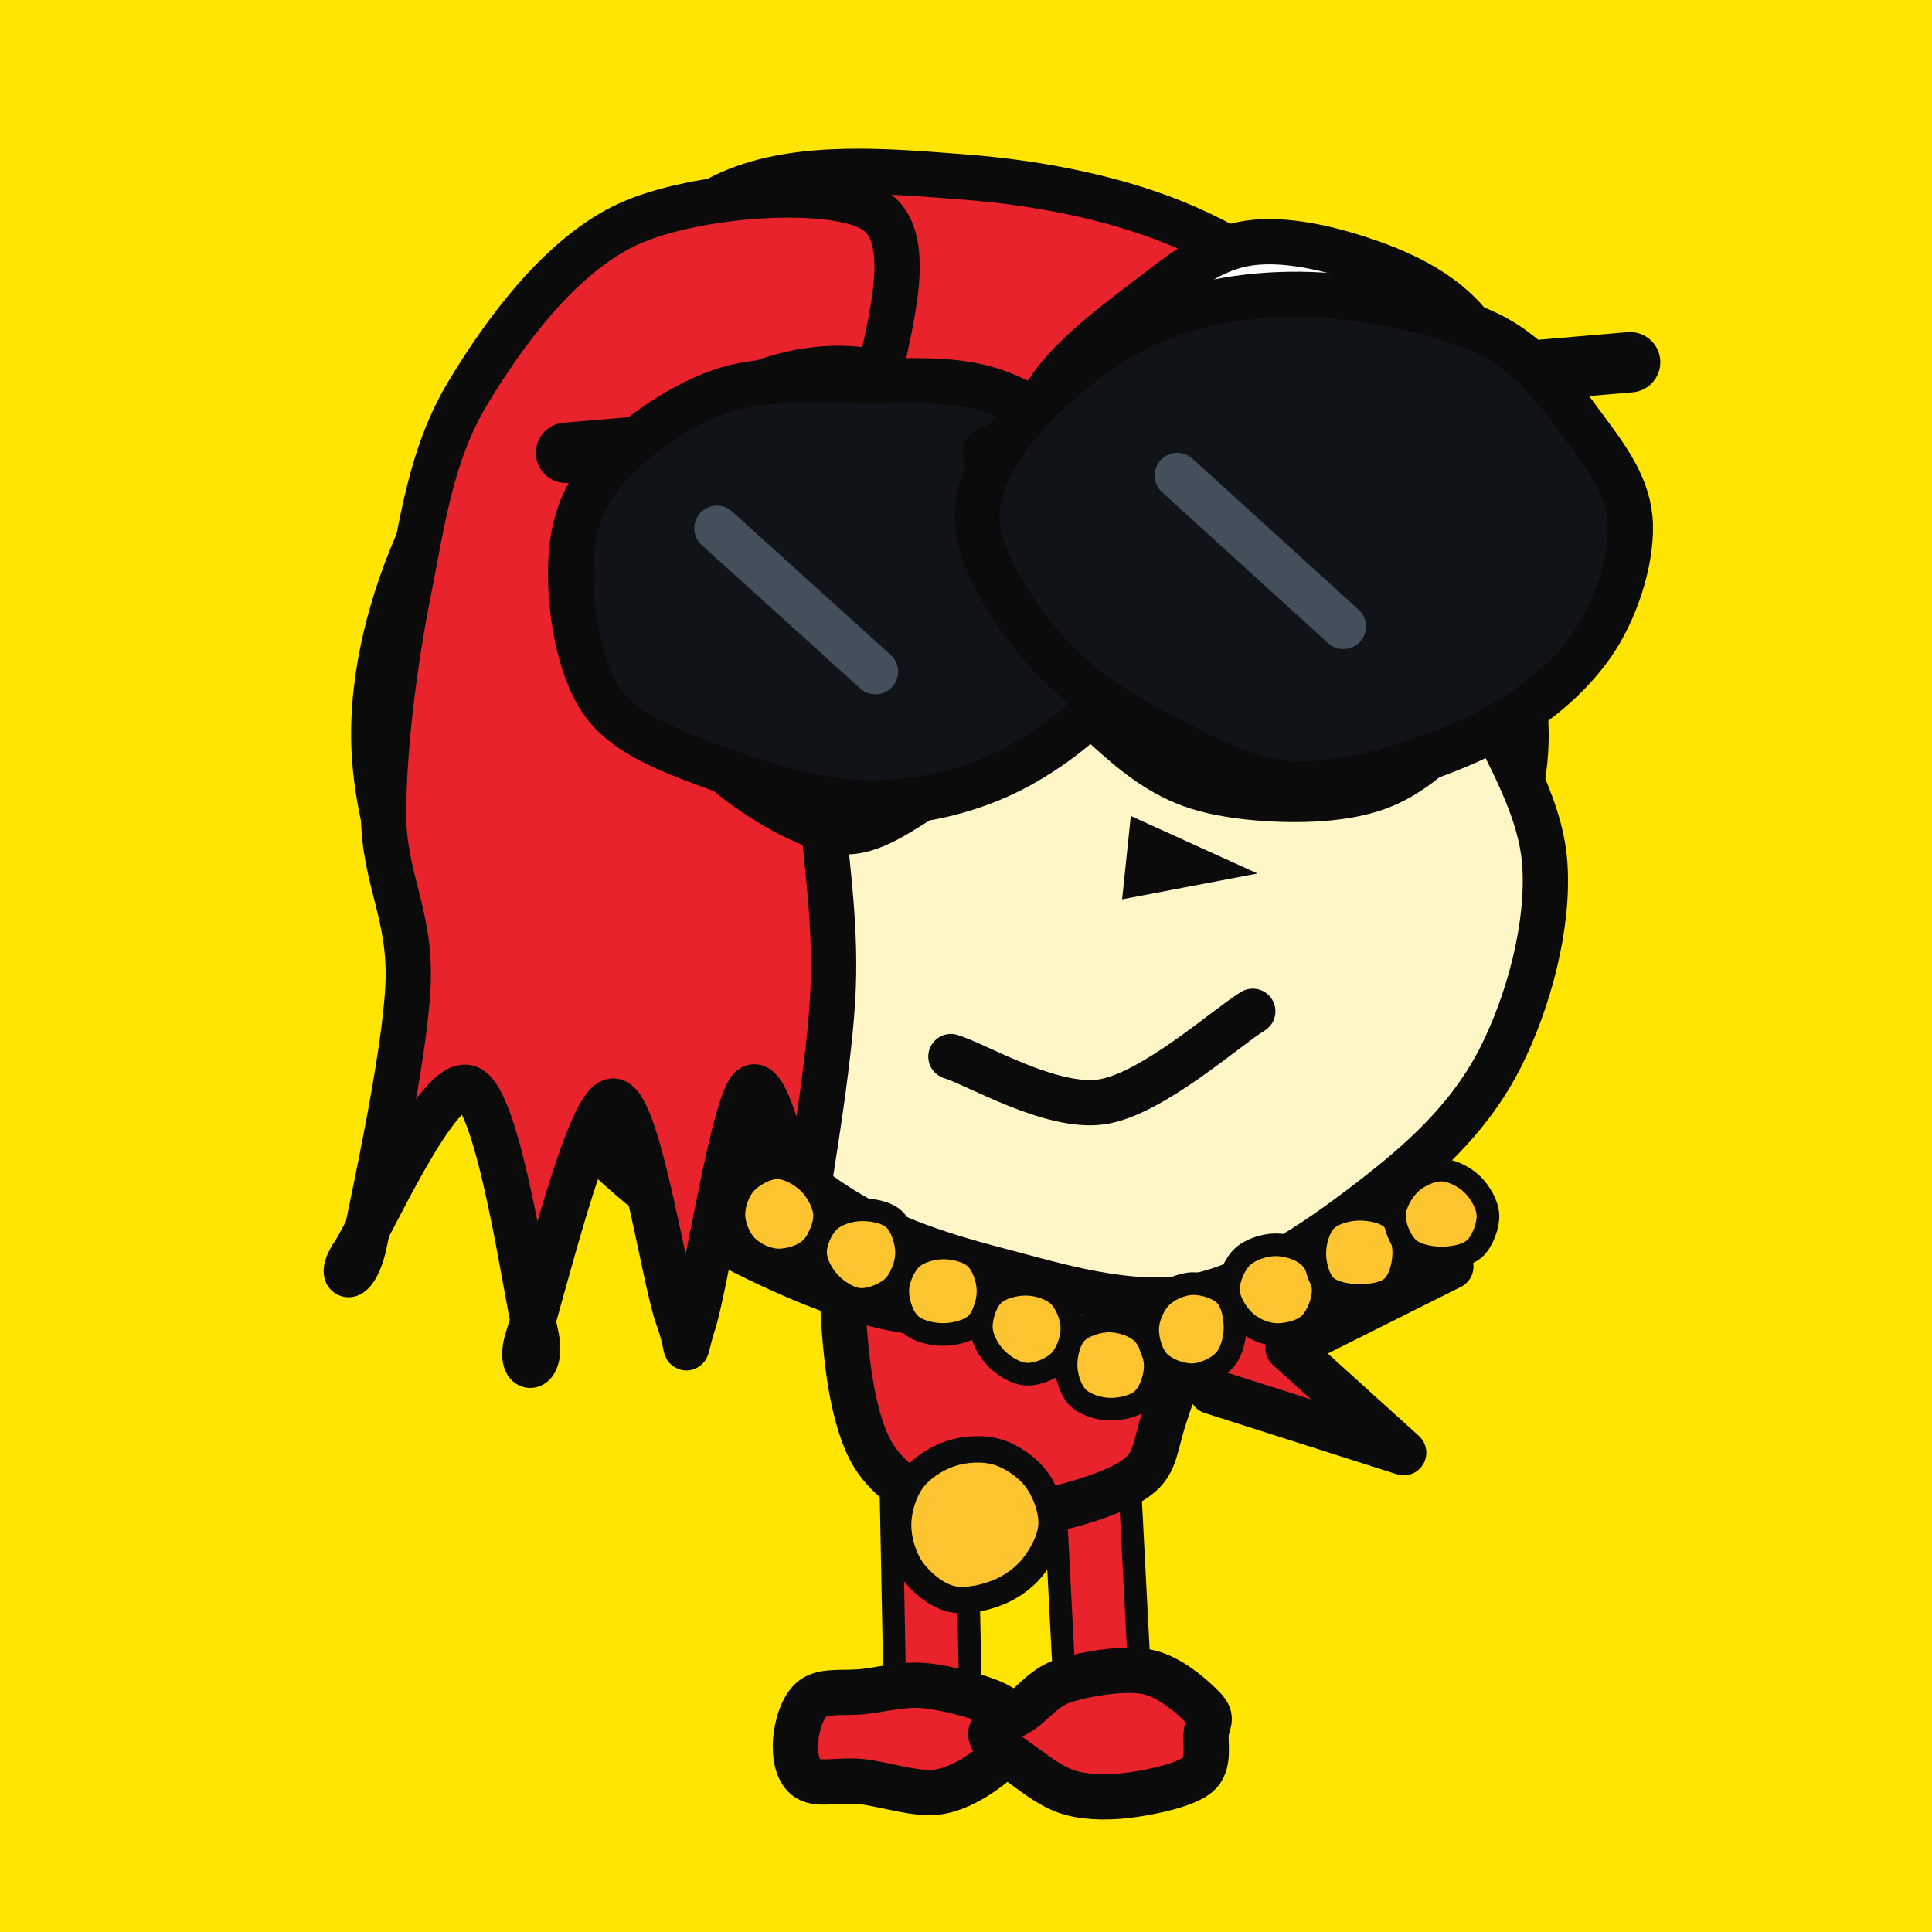
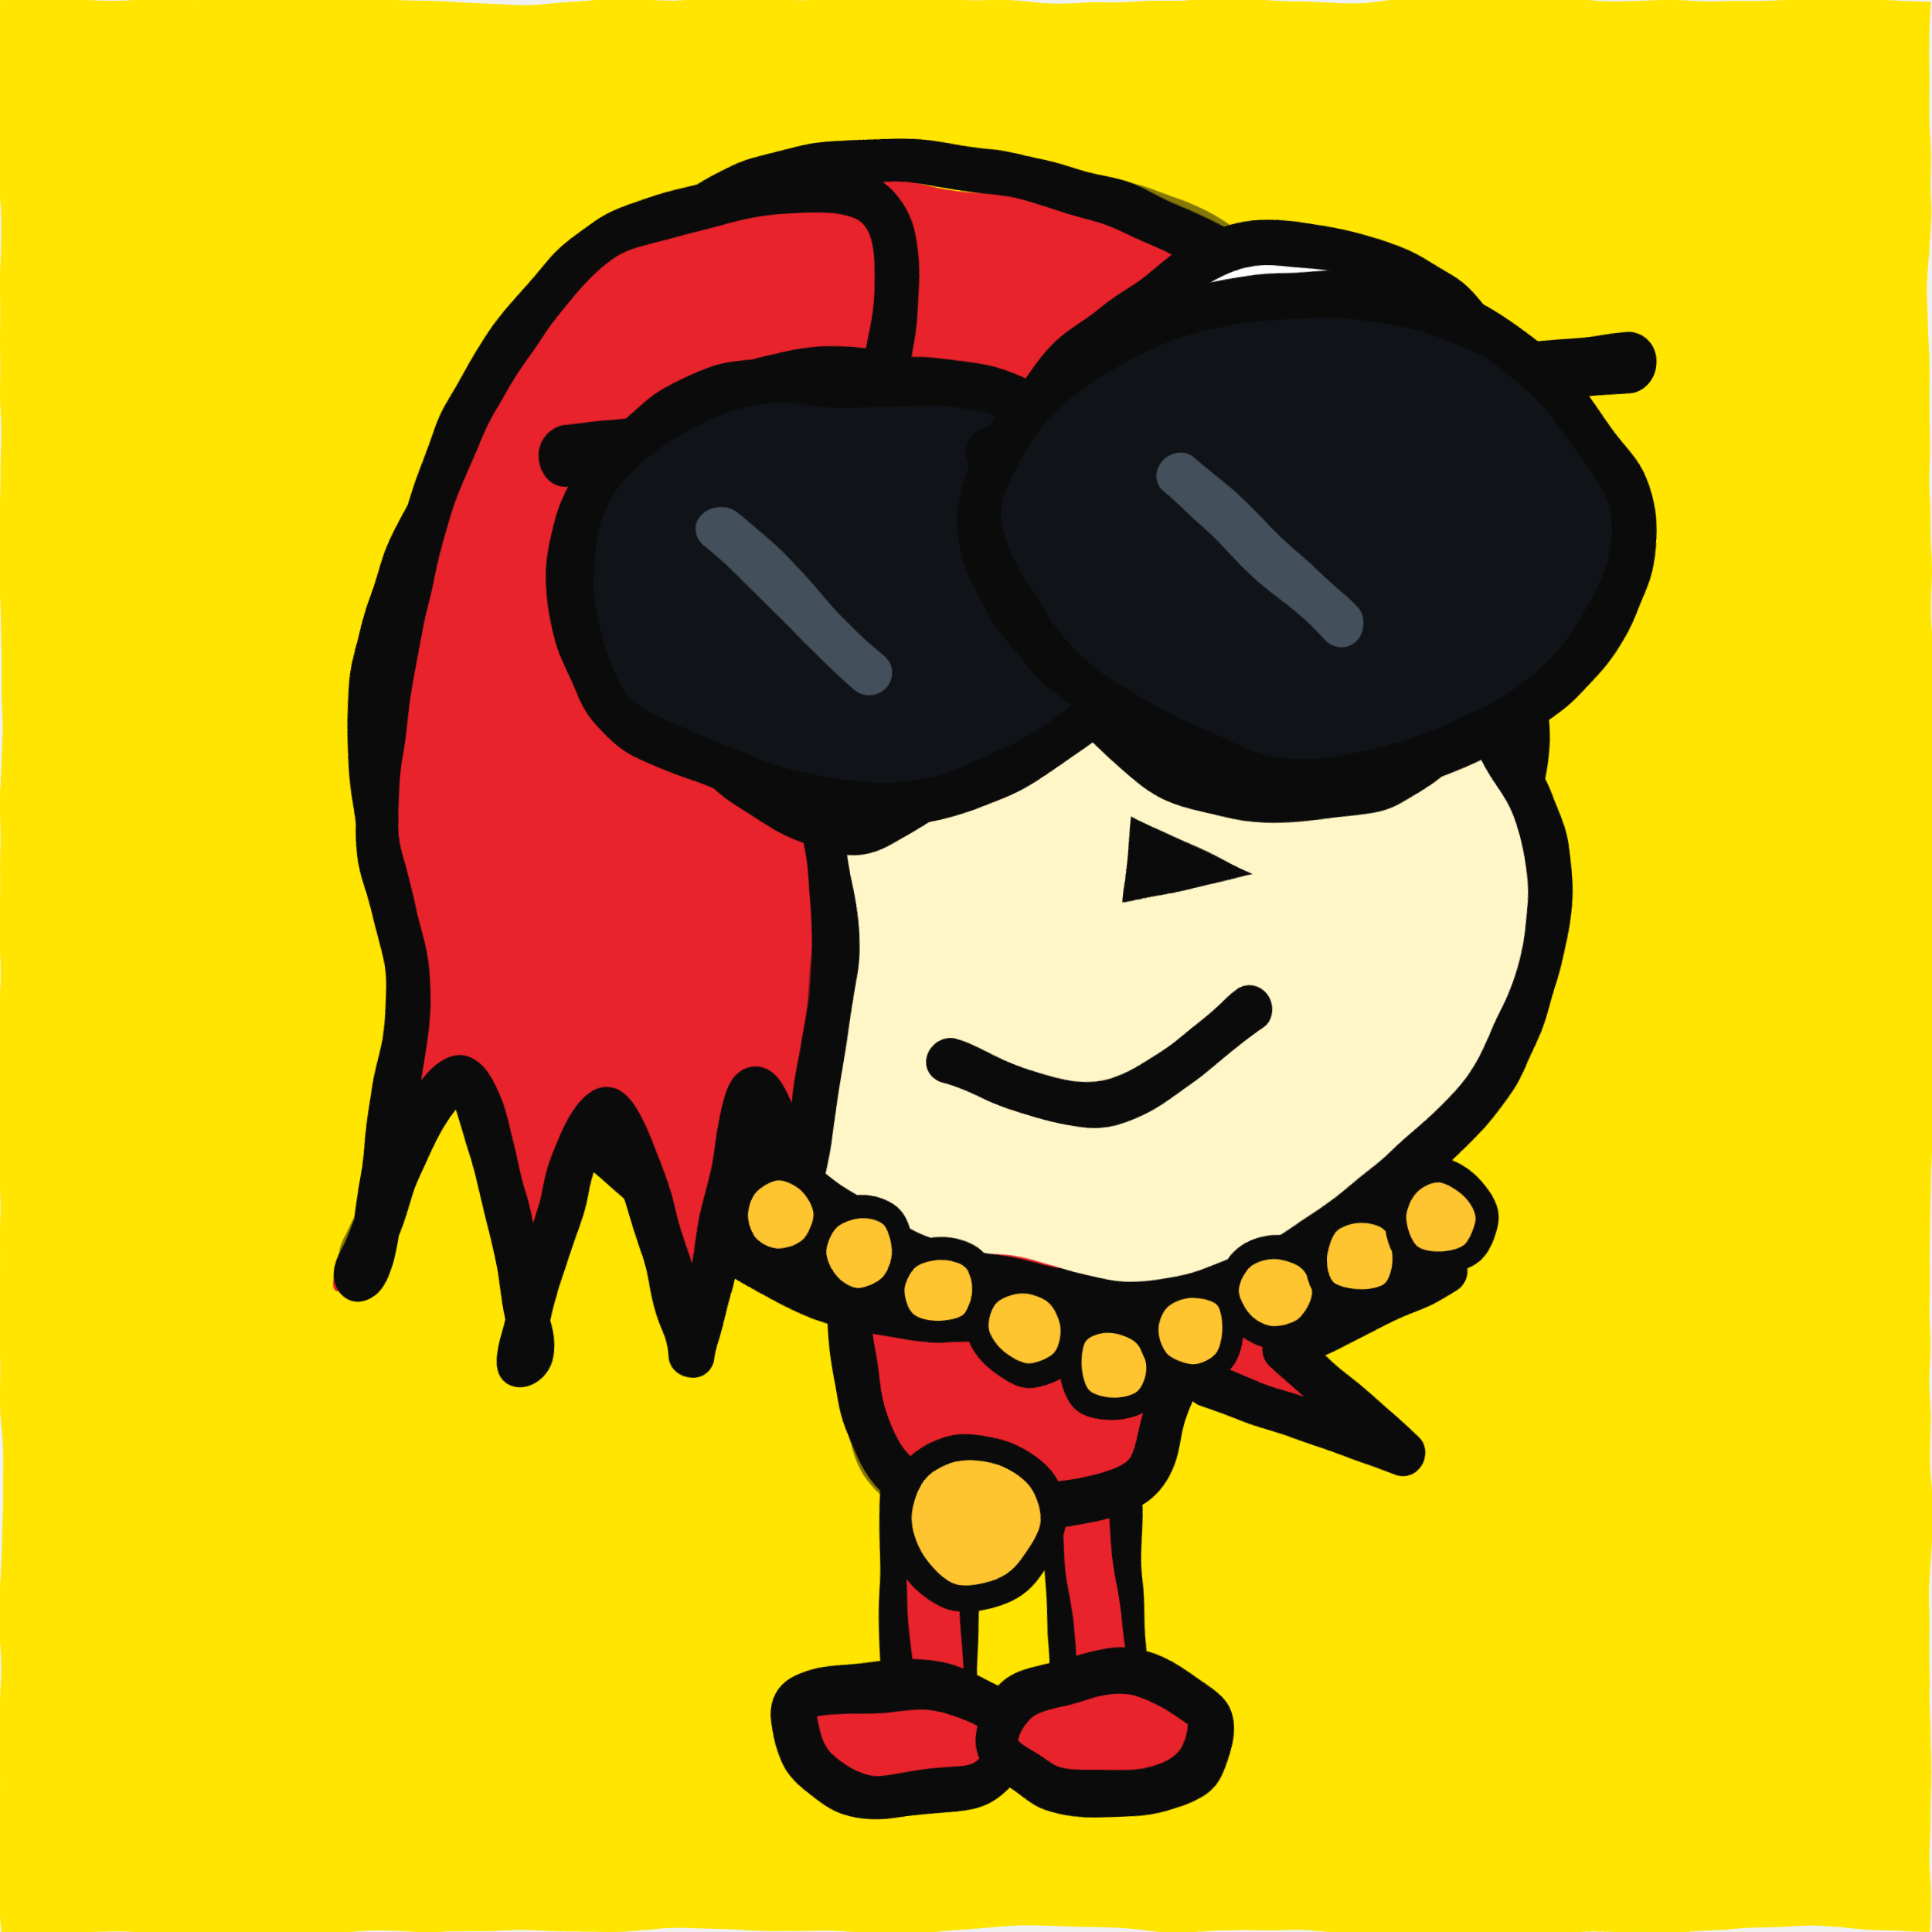
<svg xmlns="http://www.w3.org/2000/svg" width="512" height="512" viewBox="0 0 512 512">
-   <rect x="-8" y="-8" width="528" height="528" fill="#FFE500" />
-   <path d="M246.03,390.88L247.23,452.33" fill="none" stroke="#0B0B0B" stroke-width="26" stroke-linejoin="round" stroke-linecap="round" />
-   <path d="M246.03,390.88L247.23,452.33" fill="none" stroke="#E8232B" stroke-width="14" stroke-linejoin="round" stroke-linecap="round" />
-   <path d="M289.24,390.55L292.44,452.52" fill="none" stroke="#0B0B0B" stroke-width="26" stroke-linejoin="round" stroke-linecap="round" />
-   <path d="M289.24,390.55L292.44,452.52" fill="none" stroke="#E8232B" stroke-width="14" stroke-linejoin="round" stroke-linecap="round" />
-   <path d="M267.5,459.34C267.25,461.92 266.44,464.93 263.25,467.53C260.07,470.12 254.21,474.15 248.38,474.92C242.55,475.69 234,472.73 228.28,472.14C222.57,471.54 217,473.17 214.09,471.38C211.18,469.59 210.59,464.96 210.83,461.41C211.06,457.85 212.49,452.23 215.5,450.05C218.5,447.86 223.86,448.83 228.85,448.28C233.84,447.73 239.47,446.12 245.45,446.75C251.42,447.38 261.04,449.95 264.72,452.05C268.39,454.15 267.74,456.76 267.5,459.34Z" fill="#E8232B" stroke="#0B0B0B" stroke-width="12" stroke-linejoin="round" stroke-linecap="round" />
-   <path d="M319.64,459.4C319.38,462.32 320.65,467.59 317.45,470.29C314.24,472.98 305.98,474.76 300.41,475.58C294.84,476.4 288.88,476.48 284.03,475.21C279.17,473.93 274.87,470.54 271.29,467.93C267.71,465.32 262.59,462.01 262.55,459.55C262.52,457.08 267.75,455.52 271.06,453.14C274.38,450.75 276.93,446.92 282.44,445.25C287.94,443.57 298.01,441.83 304.11,443.09C310.22,444.35 316.46,450.06 319.05,452.78C321.64,455.5 319.91,456.49 319.64,459.4Z" fill="#E8232B" stroke="#0B0B0B" stroke-width="12" stroke-linejoin="round" stroke-linecap="round" />
-   <path d="M251.38,302.69C263.09,299.07 287,297.05 298,302.39C308.99,307.74 315.57,322.59 317.33,334.77C319.1,346.94 311.74,365.7 308.6,375.45C305.46,385.21 306.51,388.91 298.5,393.31C290.49,397.71 271.55,402.83 260.56,401.84C249.58,400.85 238.72,395.62 232.58,387.37C226.45,379.13 224.57,362.93 223.75,352.38C222.94,341.83 223.11,332.36 227.71,324.08C232.32,315.8 239.66,306.3 251.38,302.69Z" fill="#E8232B" stroke="#0B0B0B" stroke-width="12" stroke-linejoin="round" stroke-linecap="round" />
-   <path d="M308.11,316.05L364.81,300.25L342.11,331.95L384.49,335.66L341.35,357.26L371.99,384.98L321.05,368.74L303.44,346.28Z" fill="#E8232B" stroke="#0B0B0B" stroke-width="12" stroke-linejoin="round" stroke-linecap="round" />
-   <path d="M404.32,191.39C405.42,209.57 397.57,230.19 390.43,248.51C383.3,266.82 374.97,287.64 361.5,301.26C348.03,314.87 328.28,322.4 309.63,330.22C290.99,338.03 269.34,348.37 249.63,348.16C229.93,347.95 207.8,337.4 191.39,328.93C174.99,320.46 163.75,309.41 151.19,297.34C138.63,285.28 124.74,273.13 116.06,256.56C107.38,239.98 99.82,217.12 99.11,197.91C98.39,178.69 103.89,158.46 111.77,141.28C119.64,124.1 132.7,109.84 146.35,94.81C159.99,79.78 175.38,59.07 193.62,51.09C211.85,43.11 235.63,45.39 255.77,46.93C275.91,48.47 297.31,52.79 314.45,60.33C331.6,67.87 347.06,78.99 358.62,92.17C370.18,105.34 376.22,122.85 383.83,139.39C391.45,155.92 403.22,173.2 404.32,191.39Z" fill="#E8232B" stroke="#0B0B0B" stroke-width="12" stroke-linejoin="round" stroke-linecap="round" />
-   <path d="M409.38,228.81C410.58,245.37 405.05,265.44 397.77,280C390.49,294.56 379.24,305.58 365.71,316.17C352.19,326.76 333.63,340.19 316.62,343.56C299.61,346.93 279.85,340.65 263.66,336.4C247.47,332.15 233.07,327.34 219.47,318.06C205.87,308.78 189.88,295.76 182.08,280.72C174.28,265.68 172.48,245.8 172.69,227.84C172.91,209.88 175.44,187.54 183.37,172.97C191.31,158.41 206.19,150.94 220.31,140.45C234.42,129.96 251.17,115.39 268.08,110.02C284.99,104.65 305.11,104.45 321.75,108.25C338.4,112.05 356.47,120.75 367.94,132.81C379.4,144.88 383.66,164.64 390.56,180.64C397.47,196.64 408.18,212.25 409.38,228.81Z" fill="#FFF6C8" stroke="#0B0B0B" stroke-width="12" stroke-linejoin="round" stroke-linecap="round" />
-   <path d="M231.59,55.68C220.56,48.87 184.66,51.18 166.7,59.29C148.74,67.41 133.61,88.06 123.86,104.35C114.11,120.65 111.92,138.52 108.22,157.07C104.52,175.63 101.67,198.33 101.66,215.66C101.64,232.99 108.96,242.14 108.13,261.04C107.3,279.94 99.1,317.13 96.68,329.04C94.25,340.95 88.99,339.28 93.58,332.5C98.17,325.71 116.18,284.86 124.24,288.33C132.3,291.79 139.32,342.3 141.94,353.31C144.56,364.32 136.54,364.64 139.93,354.39C143.33,344.13 155.69,292.69 162.3,291.79C168.91,290.9 176,339.25 179.59,349.01C183.18,358.78 180.61,360.47 183.83,350.39C187.04,340.31 194.18,293.43 198.89,288.53C203.61,283.64 209.7,315.61 212.1,321C214.5,326.38 211.84,330.78 213.29,320.87C214.74,310.96 220.14,280.27 220.81,261.55C221.49,242.83 218.72,227.24 217.33,208.56C215.94,189.89 209.9,167.58 212.49,149.52C215.08,131.46 229.7,115.83 232.89,100.19C236.07,84.55 242.62,62.5 231.59,55.68Z" fill="#E8232B" stroke="#0B0B0B" stroke-width="12" stroke-linejoin="round" stroke-linecap="round" />
-   <path d="M279.19,147.64C280.81,156.48 280.07,166.21 277.29,174.63C274.52,183.06 267.85,192.12 262.54,198.17C257.24,204.23 252.04,207.28 245.46,210.98C238.89,214.69 231.27,220.94 223.11,220.41C214.94,219.87 203.55,212.92 196.49,207.79C189.43,202.66 185.63,196.48 180.74,189.65C175.86,182.82 169.02,174.61 167.18,166.81C165.33,159.02 167.71,151.3 169.68,142.87C171.66,134.44 173.77,123.12 179.04,116.24C184.32,109.37 193.34,104.68 201.34,101.62C209.33,98.56 218.56,96.96 227.01,97.88C235.47,98.8 245.29,103.19 252.05,107.14C258.81,111.09 263.05,114.83 267.58,121.58C272.1,128.33 277.57,138.8 279.19,147.64Z" fill="#FFFFFF" stroke="#0B0B0B" stroke-width="12" stroke-linejoin="round" stroke-linecap="round" />
-   <path d="M406,145.32C405.13,156.17 402.8,167.34 397.87,176.84C392.93,186.35 383.96,196.6 376.37,202.36C368.79,208.13 362.17,210.38 352.34,211.42C342.5,212.46 327.3,211.72 317.39,208.58C307.48,205.45 300.26,199.33 292.87,192.61C285.48,185.9 276.42,178.24 273.05,168.29C269.67,158.34 271.89,143.55 272.6,132.9C273.32,122.25 272.13,113.31 277.35,104.39C282.56,95.48 295.2,86.02 303.88,79.41C312.56,72.79 320.12,66.52 329.43,64.68C338.74,62.85 350.19,65.31 359.73,68.38C369.27,71.44 379.43,75.86 386.66,83.1C393.89,90.33 399.86,101.39 403.09,111.76C406.31,122.13 406.87,134.47 406,145.32Z" fill="#FFFFFF" stroke="#0B0B0B" stroke-width="12" stroke-linejoin="round" stroke-linecap="round" />
-   <path d="M225.19,159.24C225.06,163.17 223.74,167.16 222.37,170.69C221,174.22 219.33,178.35 216.99,180.43C214.65,182.52 211.13,183.41 208.32,183.21C205.51,183.01 202.68,181.16 200.15,179.23C197.61,177.3 194.7,174.96 193.12,171.63C191.54,168.3 190.66,163.36 190.67,159.24C190.68,155.12 191.59,150.21 193.18,146.9C194.77,143.59 197.67,141.19 200.2,139.38C202.72,137.56 205.49,136.3 208.32,136.01C211.15,135.71 214.69,135.75 217.17,137.6C219.64,139.46 221.83,143.53 223.17,147.14C224.5,150.75 225.33,155.31 225.19,159.24Z" fill="#0B0B0B" />
-   <path d="M337.83,141.48C337.7,145.41 336.38,149.4 335.01,152.93C333.64,156.46 331.97,160.59 329.63,162.67C327.29,164.76 323.77,165.65 320.96,165.45C318.15,165.25 315.32,163.4 312.79,161.47C310.25,159.54 307.34,157.2 305.76,153.87C304.18,150.54 303.3,145.6 303.31,141.48C303.32,137.36 304.23,132.45 305.82,129.14C307.41,125.83 310.31,123.43 312.84,121.62C315.36,119.8 318.13,118.54 320.96,118.25C323.79,117.95 327.33,117.99 329.81,119.84C332.28,121.7 334.47,125.77 335.81,129.38C337.14,132.99 337.97,137.55 337.83,141.48Z" fill="#0B0B0B" />
-   <path d="M299.68,216.24L333.24,231.49L297.37,238.33Z" fill="#0B0B0B" />
-   <path d="M252,280C258.67,282 278.67,294 292,292C305.33,290 325.33,272 332,268" fill="none" stroke="#0B0B0B" stroke-width="12" stroke-linejoin="round" stroke-linecap="round" />
-   <path d="M150,120L432,96" fill="none" stroke="#0B0B0B" stroke-width="16" stroke-linejoin="round" stroke-linecap="round" />
-   <path d="M307.71,157.64C307.2,167.54 300.11,177.23 292.8,185.28C285.49,193.33 274.45,201.38 263.87,205.95C253.29,210.53 241.34,213.02 229.32,212.72C217.3,212.43 203.22,208.46 191.75,204.2C180.28,199.93 167.27,195.65 160.52,187.13C153.76,178.62 151.38,163.36 151.22,153.08C151.06,142.81 152.94,133.72 159.54,125.5C166.14,117.28 179.14,107.84 190.81,103.76C202.47,99.68 217.23,100.97 229.53,101.02C241.83,101.07 253.55,99.92 264.6,104.07C275.65,108.21 288.64,116.96 295.83,125.89C303.01,134.81 308.21,147.74 307.71,157.64Z" fill="#101418" stroke="#0B0B0B" stroke-width="12" stroke-linejoin="round" stroke-linecap="round" />
-   <path d="M432.05,139.01C432.34,148.71 428.27,162 421.53,171.38C414.78,180.76 404.34,189.22 391.59,195.29C378.84,201.36 358.91,207.81 345.03,207.78C331.14,207.75 319.55,200.94 308.28,195.1C297.01,189.26 285.6,182.05 277.4,172.75C269.2,163.45 260.1,149.63 259.07,139.31C258.04,128.99 263.57,119.82 271.21,110.83C278.86,101.85 292.24,90.84 304.95,85.38C317.65,79.92 332.52,77.55 347.44,78.08C362.36,78.61 382.41,82.69 394.47,88.55C406.52,94.41 413.53,104.82 419.79,113.23C426.06,121.64 431.76,129.32 432.05,139.01Z" fill="#101418" stroke="#0B0B0B" stroke-width="12" stroke-linejoin="round" stroke-linecap="round" />
-   <path d="M262,120L262,120" fill="none" stroke="#0B0B0B" stroke-width="14" stroke-linejoin="round" stroke-linecap="round" />
-   <path d="M190,140L232,178" fill="none" stroke="#43505c" stroke-width="12" stroke-linejoin="round" stroke-linecap="round" />
-   <path d="M312,126L356,166" fill="none" stroke="#43505c" stroke-width="12" stroke-linejoin="round" stroke-linecap="round" />
-   <path d="M218.52,322C218.59,324.88 216.95,328.88 214.86,330.86C212.78,332.85 208.84,334.02 206,333.9C203.16,333.78 199.76,332.14 197.84,330.16C195.92,328.18 194.53,324.76 194.49,322C194.45,319.24 195.66,315.67 197.58,313.58C199.5,311.49 203.19,309.47 206,309.47C208.81,309.47 212.34,311.48 214.43,313.57C216.51,315.66 218.45,319.12 218.52,322Z" fill="#FFC531" stroke="#0B0B0B" stroke-width="6" stroke-linejoin="round" stroke-linecap="round" />
-   <path d="M240.25,332C240.23,334.96 238.87,338.77 236.83,340.83C234.79,342.89 230.81,344.49 228,344.36C225.19,344.23 221.95,342.09 219.97,340.03C217.99,337.97 216.17,334.73 216.12,332C216.07,329.27 217.69,325.57 219.67,323.67C221.65,321.77 225.12,320.71 228,320.61C230.88,320.51 234.88,321.18 236.92,323.08C238.97,324.97 240.26,329.04 240.25,332Z" fill="#FFC531" stroke="#0B0B0B" stroke-width="6" stroke-linejoin="round" stroke-linecap="round" />
-   <path d="M261.84,342C261.88,344.89 260.76,348.84 258.78,350.78C256.81,352.73 252.94,353.64 250,353.65C247.06,353.66 243.16,352.8 241.15,350.85C239.13,348.91 237.85,344.88 237.91,342C237.98,339.12 239.54,335.44 241.55,333.55C243.57,331.67 247.17,330.72 250,330.71C252.83,330.69 256.57,331.57 258.55,333.45C260.52,335.33 261.8,339.11 261.84,342Z" fill="#FFC531" stroke="#0B0B0B" stroke-width="6" stroke-linejoin="round" stroke-linecap="round" />
-   <path d="M284.07,352C284.1,354.88 282.74,358.7 280.73,360.73C278.72,362.76 274.79,364.3 272,364.17C269.21,364.05 265.99,362.02 264.01,359.99C262.02,357.96 260.21,354.8 260.08,352C259.94,349.2 261.2,345.13 263.19,343.19C265.18,341.25 269.1,340.3 272,340.34C274.9,340.38 278.57,341.48 280.58,343.42C282.59,345.36 284.05,349.12 284.07,352Z" fill="#FFC531" stroke="#0B0B0B" stroke-width="6" stroke-linejoin="round" stroke-linecap="round" />
-   <path d="M306.15,362C306.17,364.93 304.84,368.91 302.81,370.81C300.79,372.72 296.86,373.52 294,373.45C291.14,373.37 287.56,372.26 285.64,370.36C283.73,368.45 282.59,364.85 282.52,362C282.46,359.15 283.33,355.23 285.24,353.24C287.15,351.25 291.08,350.07 294,350.07C296.92,350.08 300.72,351.27 302.74,353.26C304.77,355.24 306.14,359.07 306.15,362Z" fill="#FFC531" stroke="#0B0B0B" stroke-width="6" stroke-linejoin="round" stroke-linecap="round" />
-   <path d="M327.29,352C327.25,354.87 326.37,358.44 324.49,360.49C322.61,362.54 318.89,364.26 316,364.32C313.11,364.38 309.1,362.93 307.13,360.87C305.15,358.82 304.05,354.86 304.15,352C304.25,349.14 305.76,345.71 307.73,343.73C309.71,341.76 313.17,340.25 316,340.17C318.83,340.09 322.85,341.29 324.73,343.27C326.62,345.24 327.33,349.13 327.29,352Z" fill="#FFC531" stroke="#0B0B0B" stroke-width="6" stroke-linejoin="round" stroke-linecap="round" />
-   <path d="M350.66,342C350.65,344.98 349.05,348.99 346.94,350.94C344.83,352.88 340.85,353.78 338,353.65C335.15,353.51 331.93,352.08 329.86,350.14C327.78,348.2 325.66,344.83 325.55,342C325.43,339.17 327.08,335.18 329.16,333.16C331.23,331.14 335.03,329.9 338,329.88C340.97,329.86 344.85,331.02 346.96,333.04C349.07,335.06 350.66,339.02 350.66,342Z" fill="#FFC531" stroke="#0B0B0B" stroke-width="6" stroke-linejoin="round" stroke-linecap="round" />
-   <path d="M372.02,332C372.03,334.99 371,339.11 368.99,340.99C366.99,342.88 362.95,343.36 360,343.32C357.05,343.27 353.2,342.62 351.27,340.73C349.34,338.84 348.41,334.88 348.43,332C348.46,329.12 349.5,325.35 351.42,323.42C353.35,321.5 357.08,320.53 360,320.47C362.92,320.4 366.95,321.13 368.95,323.05C370.96,324.97 372.02,329.01 372.02,332Z" fill="#FFC531" stroke="#0B0B0B" stroke-width="6" stroke-linejoin="round" stroke-linecap="round" />
-   <path d="M394.32,322C394.43,324.83 392.89,328.94 390.84,330.84C388.79,332.74 384.94,333.38 382,333.38C379.06,333.37 375.29,332.69 373.21,330.79C371.13,328.89 369.47,324.85 369.54,322C369.62,319.15 371.6,315.66 373.68,313.68C375.75,311.69 379.26,310.05 382,310.08C384.74,310.11 388.09,311.87 390.15,313.85C392.2,315.84 394.2,319.17 394.32,322Z" fill="#FFC531" stroke="#0B0B0B" stroke-width="6" stroke-linejoin="round" stroke-linecap="round" />
-   <path d="M278.67,404C278.51,407.9 276.09,412.32 273.63,415.36C271.17,418.39 267.59,420.86 263.92,422.23C260.26,423.6 255.35,424.65 251.63,423.59C247.91,422.54 243.87,419.18 241.6,415.92C239.33,412.65 237.98,407.95 238.01,404C238.04,400.05 239.46,395.34 241.78,392.21C244.09,389.08 248.15,386.46 251.9,385.22C255.64,383.98 260.46,383.66 264.25,384.78C268.03,385.9 272.19,388.74 274.6,391.94C277,395.14 278.83,400.1 278.67,404Z" fill="#FFC531" stroke="#0B0B0B" stroke-width="7" stroke-linejoin="round" stroke-linecap="round" />
+   <defs>
+     <filter id="kv-rough-17" x="-12%" y="-12%" width="124%" height="124%" filterUnits="objectBoundingBox">
+       <feTurbulence type="fractalNoise" baseFrequency="0.019" numOctaves="3" seed="4" result="noise" />
+       <feDisplacementMap in="SourceGraphic" in2="noise" scale="5" xChannelSelector="R" yChannelSelector="G" />
+     </filter>
+   </defs>
+   <g filter="url(#kv-rough-17)">
+     <rect x="-8" y="-8" width="528" height="528" fill="#FFE500" />
+     <g class="k-legs">
+       <path d="M246.03,390.88L247.23,452.33" fill="none" stroke="#0B0B0B" stroke-width="26" stroke-linejoin="round" stroke-linecap="round" />
+       <path d="M243.44,392.97L251.18,452.79" fill="none" stroke="#E8232B" stroke-width="13" stroke-linejoin="round" stroke-linecap="round" />
+       <path d="M289.24,390.55L292.44,452.52" fill="none" stroke="#0B0B0B" stroke-width="26" stroke-linejoin="round" stroke-linecap="round" />
+       <path d="M285.76,388.88L294.94,452.94" fill="none" stroke="#E8232B" stroke-width="13" stroke-linejoin="round" stroke-linecap="round" />
+       <path d="M269.23,457.09C267.45,459.99 261.84,468.48 257.46,471.29C253.09,474.1 247.62,473.06 242.98,473.94C238.34,474.81 234.67,476.88 229.62,476.56C224.57,476.24 216.25,474.52 212.68,472.01C209.11,469.5 208.68,464.68 208.21,461.51C207.74,458.35 206.17,455.11 209.86,453.02C213.56,450.93 223.56,450.28 230.39,448.98C237.22,447.67 244.56,444.37 250.85,445.19C257.13,446 265.05,451.87 268.12,453.85C271.18,455.84 271,454.18 269.23,457.09Z" fill="#E8232B" />
+       <path d="M269.54,461.41C269.02,464.63 264.89,469.53 261.13,471.65C257.38,473.76 252.33,473.49 247,474.11C241.66,474.73 234.41,476.31 229.13,475.35C223.86,474.39 218.52,471.21 215.36,468.37C212.21,465.53 210.76,461.44 210.19,458.31C209.63,455.19 208.62,451.45 211.96,449.63C215.31,447.81 224.29,447.96 230.25,447.39C236.21,446.82 242.05,445.39 247.72,446.21C253.38,447.03 260.61,449.78 264.25,452.32C267.89,454.85 270.06,458.19 269.54,461.41Z" fill="none" stroke="#0B0B0B" stroke-width="12" stroke-linejoin="round" stroke-linecap="round" />
+       <path d="M319.52,455.78C319.29,459.53 319.12,466 317.02,468.95C314.92,471.91 312.87,471.54 306.94,473.5C301.01,475.46 287.44,481.92 281.43,480.7C275.41,479.48 273.78,468.79 270.86,466.18C267.94,463.56 264.65,468.4 263.92,464.99C263.19,461.58 263.47,449.19 266.48,445.7C269.49,442.21 275.52,444.8 281.97,444.08C288.42,443.35 299.11,440.94 305.19,441.33C311.26,441.72 316.02,444.02 318.41,446.42C320.79,448.83 319.75,452.02 319.52,455.78Z" fill="#E8232B" />
+       <path d="M321.46,457.61C321.46,460.48 320.17,465.81 317.49,468.67C314.8,471.53 311.21,473.65 305.35,474.77C299.48,475.9 287.83,476.22 282.29,475.41C276.75,474.61 275.01,472.27 272.11,469.95C269.21,467.62 265.13,464.85 264.9,461.46C264.66,458.06 267.37,452.36 270.7,449.59C274.02,446.82 279.59,445.86 284.85,444.84C290.11,443.83 296.82,442.39 302.27,443.49C307.71,444.59 314.3,449.09 317.5,451.45C320.7,453.8 321.46,454.74 321.46,457.61Z" fill="none" stroke="#0B0B0B" stroke-width="12" stroke-linejoin="round" stroke-linecap="round" />
+     </g>
+     <g class="k-body">
+       <path d="M252.65,299.95C264.36,295.72 284.59,292.84 295.14,299.33C305.69,305.82 313.78,325.91 315.93,338.9C318.07,351.88 310.51,369.02 308.03,377.25C305.55,385.48 309.64,384.82 301.05,388.28C292.45,391.74 268.44,398.19 256.48,398.04C244.52,397.88 235.34,394.87 229.28,387.35C223.23,379.83 220.9,363.36 220.16,352.92C219.42,342.48 219.43,333.56 224.84,324.73C230.26,315.9 240.93,304.18 252.65,299.95Z" fill="#E8232B" />
+       <path d="M252.99,301.05C264.44,297.58 285.16,298.22 296,303.84C306.83,309.45 315.87,322.91 317.99,334.74C320.11,346.58 311.89,364.89 308.73,374.85C305.56,384.82 307.21,390.44 299,394.55C290.8,398.66 270.18,400.43 259.49,399.5C248.8,398.57 240.54,397.24 234.85,388.99C229.16,380.74 226.61,360.74 225.35,350.02C224.09,339.3 222.7,332.83 227.31,324.67C231.92,316.51 241.54,304.53 252.99,301.05Z" fill="none" stroke="#0B0B0B" stroke-width="12" stroke-linejoin="round" stroke-linecap="round" />
+       <path d="M248.08,300.62C260.1,296.23 284.55,295.46 296.4,301.37C308.26,307.28 317.16,324.33 319.2,336.08C321.24,347.84 311.67,362.72 308.64,371.9C305.62,381.07 309.19,385.59 301.06,391.13C292.92,396.66 271.47,405.24 259.82,405.11C248.18,404.98 236.63,398.56 231.18,390.33C225.73,382.1 228.28,366.18 227.13,355.74C225.97,345.3 220.78,336.87 224.27,327.68C227.76,318.5 236.05,305 248.08,300.62Z" fill="none" stroke="#0B0B0B" stroke-width="6" stroke-linejoin="round" stroke-linecap="round" opacity=".5" />
+     </g>
+     <g class="k-hand">
+       <path d="M305.1,312.42L362.87,297.64L340.94,330.35L383.01,333.81L338.72,352.43L373.54,379.84L322.21,371.24L308.27,346.12Z" fill="#E8232B" />
+       <path d="M309.24,314.63L363.07,300.87L341.95,332.46L383.23,335.73L341.33,357L372.22,385.62L320.41,367.18L304.96,347.52Z" fill="none" stroke="#0B0B0B" stroke-width="12" stroke-linejoin="round" stroke-linecap="round" />
+       <path d="M310.59,317.72L363.4,303.7L341.18,334.47L385.92,335.11L341.5,356.17L370.26,383.81L321.06,366.42L304.32,348.29Z" fill="none" stroke="#0B0B0B" stroke-width="6" stroke-linejoin="round" stroke-linecap="round" opacity=".5" />
+     </g>
+     <g class="k-head">
+       <g class="k-skull">
+         <path d="M409.07,195.99C410.42,213.28 395.27,226.85 387.88,245C380.5,263.15 377.67,289.91 364.78,304.92C351.88,319.93 329.25,328.35 310.52,335.03C291.79,341.72 272.21,346.31 252.39,345.04C232.57,343.78 209.17,334.61 191.6,327.44C174.03,320.26 160.3,313.14 146.97,301.99C133.65,290.84 118.86,277.21 111.65,260.52C104.43,243.83 103.99,220.93 103.66,201.85C103.33,182.77 101.71,164.49 109.68,146.03C117.66,127.57 137.83,107.57 151.5,91.11C165.17,74.64 174.77,53.94 191.71,47.22C208.65,40.51 233.19,49.47 253.16,50.81C273.14,52.16 293.94,49.22 311.57,55.3C329.2,61.37 347.58,72.93 358.95,87.25C370.32,101.57 371.44,123.12 379.8,141.24C388.15,159.37 407.72,178.7 409.07,195.99Z" fill="#E8232B" />
+         <path d="M405.64,190.31C406.24,208.52 396.53,229.67 389.56,248.44C382.59,267.21 377.51,289.16 363.82,302.95C350.14,316.74 326.41,323.27 307.47,331.18C288.53,339.1 269.2,350.49 250.19,350.45C231.19,350.41 210.12,340.19 193.44,330.95C176.77,321.71 163.17,307.19 150.13,295.02C137.09,282.85 124.05,274.07 115.21,257.95C106.37,241.83 97.87,217.73 97.1,198.28C96.34,178.83 102.24,158.78 110.6,141.25C118.96,123.73 133.19,108.39 147.29,93.13C161.39,77.87 176.84,57.76 195.21,49.71C213.57,41.66 237.83,42.96 257.5,44.83C277.18,46.7 296.03,53.38 313.25,60.92C330.47,68.46 348.73,77.02 360.85,90.06C372.96,103.1 378.47,122.46 385.94,139.16C393.4,155.87 405.03,172.1 405.64,190.31Z" fill="none" stroke="#0B0B0B" stroke-width="12" stroke-linejoin="round" stroke-linecap="round" />
+         <path d="M404.48,194.14C405.96,211.23 398.86,227.13 391.22,244.99C383.58,262.84 371.73,286.99 358.61,301.24C345.49,315.49 331.09,322.95 312.5,330.5C293.92,338.05 267.45,346.42 247.1,346.53C226.75,346.64 206.97,339.68 190.4,331.15C173.83,322.63 159.99,308.07 147.71,295.39C135.43,282.7 124.27,271.33 116.73,255.03C109.18,238.73 103.16,216.99 102.43,197.58C101.69,178.18 105.07,156.19 112.31,138.62C119.56,121.05 132.81,106.91 145.91,92.16C159,77.42 172.63,57.64 190.88,50.16C209.13,42.67 234.62,46.14 255.39,47.27C276.17,48.41 297.75,49.28 315.53,56.97C333.32,64.65 350.99,79.16 362.13,93.4C373.26,107.64 375.27,125.64 382.33,142.43C389.39,159.22 403,177.04 404.48,194.14Z" fill="none" stroke="#0B0B0B" stroke-width="6" stroke-linejoin="round" stroke-linecap="round" opacity=".5" />
+       </g>
+       <g class="k-face">
+         <path d="M414.58,226.48C415.28,241.98 406.98,260.05 398.07,275.42C389.17,290.79 375.54,308.11 361.17,318.71C346.8,329.31 327.46,336.6 311.87,339.01C296.28,341.42 283.43,336.05 267.61,333.17C251.79,330.29 230.47,331.24 216.97,321.73C203.47,312.22 194.06,292.15 186.6,276.11C179.15,260.07 173.01,242.33 172.24,225.48C171.46,208.62 173.58,188.39 181.94,174.98C190.3,161.56 208.48,156.57 222.38,144.98C236.29,133.39 248.05,111.73 265.36,105.42C282.68,99.1 308.96,102.65 326.28,107.09C343.6,111.52 358.02,119.46 369.29,132.02C380.55,144.59 386.33,166.72 393.88,182.47C401.43,198.21 413.88,210.99 414.58,226.48Z" fill="#FFF6C8" />
+         <path d="M410.37,227.65C411.9,244.07 405.42,265.77 398.12,280.42C390.81,295.07 380.36,305.15 366.54,315.55C352.73,325.96 332.66,339.06 315.22,342.86C297.78,346.67 277.85,342.22 261.9,338.36C245.95,334.5 232.78,329.33 219.5,319.7C206.22,310.06 190.36,295.63 182.22,280.56C174.07,265.48 170.29,247.1 170.64,229.23C171,211.37 176.12,188.2 184.35,173.36C192.58,158.52 206.34,150.74 220.05,140.18C233.77,129.62 249.43,115.64 266.64,109.99C283.86,104.34 306.7,102.39 323.34,106.26C339.99,110.13 355.56,120.59 366.5,133.2C377.43,145.8 381.65,166.15 388.96,181.89C396.27,197.64 408.84,211.23 410.37,227.65Z" fill="none" stroke="#0B0B0B" stroke-width="12" stroke-linejoin="round" stroke-linecap="round" />
+         <path d="M410.13,226.36C411.33,242.86 405.21,266.4 398.19,281.41C391.18,296.42 381.94,306.13 368.03,316.44C354.12,326.75 332.73,339.99 314.74,343.27C296.75,346.56 275.82,340.06 260.07,336.15C244.32,332.23 232.81,328.5 220.25,319.77C207.68,311.03 193.19,299.52 184.7,283.72C176.2,267.91 169.8,243.03 169.26,224.95C168.73,206.87 173.48,189.87 181.5,175.24C189.52,160.62 202.92,148.35 217.38,137.18C231.84,126.01 250.75,112.8 268.26,108.21C285.77,103.62 306.3,105.27 322.44,109.65C338.58,114.03 353.69,122.37 365.11,134.49C376.54,146.61 383.48,167.08 390.98,182.39C398.49,197.7 408.93,209.86 410.13,226.36Z" fill="none" stroke="#0B0B0B" stroke-width="6" stroke-linejoin="round" stroke-linecap="round" opacity=".5" />
+       </g>
+       <g class="k-hair">
+         <path d="M232.04,51.62C220.38,43.48 183.75,45.24 165,54.86C146.24,64.48 129.54,92.72 119.51,109.33C109.47,125.94 107.05,137.28 104.77,154.5C102.48,171.72 105.68,195.53 105.79,212.65C105.9,229.76 107.48,237.02 105.42,257.18C103.36,277.34 96.19,320.56 93.44,333.61C90.69,346.66 83.85,343.72 88.92,335.48C93.99,327.24 114.76,281.51 123.83,284.17C132.91,286.83 140.77,339.9 143.37,351.44C145.97,362.99 135.45,362.71 139.42,353.46C143.4,344.21 160.17,296.72 167.2,295.94C174.24,295.15 178.63,340.2 181.62,348.74C184.62,357.27 182.42,357.47 185.18,347.14C187.93,336.8 194.06,290.2 198.15,286.71C202.25,283.21 206.83,321.16 209.75,326.19C212.66,331.21 214.13,327.41 215.63,316.86C217.12,306.31 218.31,281.64 218.71,262.9C219.12,244.15 219.38,222.54 218.05,204.39C216.72,186.24 207.89,170.79 210.71,154.01C213.53,137.23 231.41,120.8 234.96,103.73C238.52,86.67 243.7,59.77 232.04,51.62Z" fill="#E8232B" />
+         <path d="M229.49,53.74C218.12,47.06 183,52.21 165.64,60.86C148.27,69.51 134.82,89.46 125.3,105.64C115.78,121.82 112.8,139.69 108.52,157.92C104.25,176.15 99.64,198.12 99.63,215C99.62,231.89 108.69,240.1 108.46,259.23C108.22,278.36 100.49,317.34 98.23,329.8C95.97,342.27 90.79,341.23 94.9,334.03C99,326.82 115.32,283.57 122.88,286.59C130.43,289.6 137.66,340.57 140.22,352.12C142.78,363.67 134.85,365.56 138.24,355.9C141.62,346.24 153.44,295 160.53,294.15C167.62,293.3 176.79,341.15 180.8,350.79C184.8,360.43 181.3,362.42 184.55,351.99C187.81,341.55 195.89,293.21 200.33,288.2C204.78,283.19 209.41,316.63 211.25,321.91C213.09,327.19 209.78,330.07 211.37,319.86C212.96,309.66 219.91,279.18 220.79,260.7C221.67,242.22 217.78,227.34 216.64,208.98C215.51,190.62 211.1,168.53 213.97,150.53C216.84,132.52 231.26,117.08 233.85,100.95C236.44,84.82 240.86,60.42 229.49,53.74Z" fill="none" stroke="#0B0B0B" stroke-width="12" stroke-linejoin="round" stroke-linecap="round" />
+         <path d="M232.78,58.63C222.44,51.21 187.62,49.44 169.59,57.61C151.56,65.79 134.96,90.54 124.61,107.67C114.25,124.8 111.33,141.86 107.47,160.39C103.61,178.92 101.48,202.47 101.45,218.86C101.41,235.26 107.75,239.99 107.26,258.74C106.76,277.5 100.82,319.65 98.48,331.39C96.15,343.12 88.86,336.88 93.26,329.15C97.65,321.42 116.72,281.29 124.87,285.03C133.03,288.76 139.41,340.57 142.2,351.56C145,362.55 138.26,360.78 141.63,350.99C145.01,341.2 156.45,292.91 162.45,292.82C168.45,292.73 173.82,341.15 177.64,350.46C181.47,359.76 181.93,358.38 185.4,348.62C188.88,338.86 193.44,296.41 198.49,291.89C203.54,287.37 213.1,316.5 215.69,321.51C218.29,326.53 213.77,332.4 214.07,321.98C214.37,311.56 216.58,277.6 217.49,258.99C218.39,240.38 220.5,228.59 219.5,210.32C218.5,192.05 209.46,167.42 211.48,149.39C213.5,131.35 228.07,117.24 231.62,102.12C235.17,86.99 243.12,66.04 232.78,58.63Z" fill="none" stroke="#0B0B0B" stroke-width="6" stroke-linejoin="round" stroke-linecap="round" opacity=".5" />
+       </g>
+       <g class="k-eyes">
+         <path d="M279.19,147.64C280.81,156.48 280.07,166.21 277.29,174.63C274.52,183.06 267.85,192.12 262.54,198.17C257.24,204.23 252.04,207.28 245.46,210.98C238.89,214.69 231.27,220.94 223.11,220.41C214.94,219.87 203.55,212.92 196.49,207.79C189.43,202.66 185.63,196.48 180.74,189.65C175.86,182.82 169.02,174.61 167.18,166.81C165.33,159.02 167.71,151.3 169.68,142.87C171.66,134.44 173.77,123.12 179.04,116.24C184.32,109.37 193.34,104.68 201.34,101.62C209.33,98.56 218.56,96.96 227.01,97.88C235.47,98.8 245.29,103.19 252.05,107.14C258.81,111.09 263.05,114.83 267.58,121.58C272.1,128.33 277.57,138.8 279.19,147.64Z" fill="#FFFFFF" stroke="#0B0B0B" stroke-width="12" stroke-linejoin="round" stroke-linecap="round" />
+         <path d="M406,145.32C405.13,156.17 402.8,167.34 397.87,176.84C392.93,186.35 383.96,196.6 376.37,202.36C368.79,208.13 362.17,210.38 352.34,211.42C342.5,212.46 327.3,211.72 317.39,208.58C307.48,205.45 300.26,199.33 292.87,192.61C285.48,185.9 276.42,178.24 273.05,168.29C269.67,158.34 271.89,143.55 272.6,132.9C273.32,122.25 272.13,113.31 277.35,104.39C282.56,95.48 295.2,86.02 303.88,79.41C312.56,72.79 320.12,66.52 329.43,64.68C338.74,62.85 350.19,65.31 359.73,68.38C369.27,71.44 379.43,75.86 386.66,83.1C393.89,90.33 399.86,101.39 403.09,111.76C406.31,122.13 406.87,134.47 406,145.32Z" fill="#FFFFFF" stroke="#0B0B0B" stroke-width="12" stroke-linejoin="round" stroke-linecap="round" />
+         <path d="M225.19,159.24C225.06,163.17 223.74,167.16 222.37,170.69C221,174.22 219.33,178.35 216.99,180.43C214.65,182.52 211.13,183.41 208.32,183.21C205.51,183.01 202.68,181.16 200.15,179.23C197.61,177.3 194.7,174.96 193.12,171.63C191.54,168.3 190.66,163.36 190.67,159.24C190.68,155.12 191.59,150.21 193.18,146.9C194.77,143.59 197.67,141.19 200.2,139.38C202.72,137.56 205.49,136.3 208.32,136.01C211.15,135.71 214.69,135.75 217.17,137.6C219.64,139.46 221.83,143.53 223.17,147.14C224.5,150.75 225.33,155.31 225.19,159.24Z" fill="#0B0B0B" />
+         <path d="M337.83,141.48C337.7,145.41 336.38,149.4 335.01,152.93C333.64,156.46 331.97,160.59 329.63,162.67C327.29,164.76 323.77,165.65 320.96,165.45C318.15,165.25 315.32,163.4 312.79,161.47C310.25,159.54 307.34,157.2 305.76,153.87C304.18,150.54 303.3,145.6 303.31,141.48C303.32,137.36 304.23,132.45 305.82,129.14C307.41,125.83 310.31,123.43 312.84,121.62C315.36,119.8 318.13,118.54 320.96,118.25C323.79,117.95 327.33,117.99 329.81,119.84C332.28,121.7 334.47,125.77 335.81,129.38C337.14,132.99 337.97,137.55 337.83,141.48Z" fill="#0B0B0B" />
+       </g>
+       <g class="k-nose">
+         <path d="M299.68,216.24L333.24,231.49L297.37,238.33Z" fill="#0B0B0B" />
+       </g>
+       <g class="k-mouth">
+         <path d="M252,280C258.67,282 278.67,294 292,292C305.33,290 325.33,272 332,268" fill="none" stroke="#0B0B0B" stroke-width="12" stroke-linejoin="round" stroke-linecap="round" />
+       </g>
+     </g>
+     <g class="k-props">
+       <path d="M150,120L432,96" fill="none" stroke="#0B0B0B" stroke-width="16" stroke-linejoin="round" stroke-linecap="round" />
+       <path d="M307.71,157.64C307.2,167.54 300.11,177.23 292.8,185.28C285.49,193.33 274.45,201.38 263.87,205.95C253.29,210.53 241.34,213.02 229.32,212.72C217.3,212.43 203.22,208.46 191.75,204.2C180.28,199.93 167.27,195.65 160.52,187.13C153.76,178.62 151.38,163.36 151.22,153.08C151.06,142.81 152.94,133.72 159.54,125.5C166.14,117.28 179.14,107.84 190.81,103.76C202.47,99.68 217.23,100.97 229.53,101.02C241.83,101.07 253.55,99.92 264.6,104.07C275.65,108.21 288.64,116.96 295.83,125.89C303.01,134.81 308.21,147.74 307.71,157.64Z" fill="#101418" stroke="#0B0B0B" stroke-width="12" stroke-linejoin="round" stroke-linecap="round" />
+       <path d="M432.05,139.01C432.34,148.71 428.27,162 421.53,171.38C414.78,180.76 404.34,189.22 391.59,195.29C378.84,201.36 358.91,207.81 345.03,207.78C331.14,207.75 319.55,200.94 308.28,195.1C297.01,189.26 285.6,182.05 277.4,172.75C269.2,163.45 260.1,149.63 259.07,139.31C258.04,128.99 263.57,119.82 271.21,110.83C278.86,101.85 292.24,90.84 304.95,85.38C317.65,79.92 332.52,77.55 347.44,78.08C362.36,78.61 382.41,82.69 394.47,88.55C406.52,94.41 413.53,104.82 419.79,113.23C426.06,121.64 431.76,129.32 432.05,139.01Z" fill="#101418" stroke="#0B0B0B" stroke-width="12" stroke-linejoin="round" stroke-linecap="round" />
+       <path d="M262,120L262,120" fill="none" stroke="#0B0B0B" stroke-width="14" stroke-linejoin="round" stroke-linecap="round" />
+       <path d="M190,140L232,178" fill="none" stroke="#43505c" stroke-width="12" stroke-linejoin="round" stroke-linecap="round" />
+       <path d="M312,126L356,166" fill="none" stroke="#43505c" stroke-width="12" stroke-linejoin="round" stroke-linecap="round" />
+       <path d="M218.52,322C218.59,324.88 216.95,328.88 214.86,330.86C212.78,332.85 208.84,334.02 206,333.9C203.16,333.78 199.76,332.14 197.84,330.16C195.92,328.18 194.53,324.76 194.49,322C194.45,319.24 195.66,315.67 197.58,313.58C199.5,311.49 203.19,309.47 206,309.47C208.81,309.47 212.34,311.48 214.43,313.57C216.51,315.66 218.45,319.12 218.52,322Z" fill="#FFC531" stroke="#0B0B0B" stroke-width="6" stroke-linejoin="round" stroke-linecap="round" />
+       <path d="M240.25,332C240.23,334.96 238.87,338.77 236.83,340.83C234.79,342.89 230.81,344.49 228,344.36C225.19,344.23 221.95,342.09 219.97,340.03C217.99,337.97 216.17,334.73 216.12,332C216.07,329.27 217.69,325.57 219.67,323.67C221.65,321.77 225.12,320.71 228,320.61C230.88,320.51 234.88,321.18 236.92,323.08C238.97,324.97 240.26,329.04 240.25,332Z" fill="#FFC531" stroke="#0B0B0B" stroke-width="6" stroke-linejoin="round" stroke-linecap="round" />
+       <path d="M261.84,342C261.88,344.89 260.76,348.84 258.78,350.78C256.81,352.73 252.94,353.64 250,353.65C247.06,353.66 243.16,352.8 241.15,350.85C239.13,348.91 237.85,344.88 237.91,342C237.98,339.12 239.54,335.44 241.55,333.55C243.57,331.67 247.17,330.72 250,330.71C252.83,330.69 256.57,331.57 258.55,333.45C260.52,335.33 261.8,339.11 261.84,342Z" fill="#FFC531" stroke="#0B0B0B" stroke-width="6" stroke-linejoin="round" stroke-linecap="round" />
+       <path d="M284.07,352C284.1,354.88 282.74,358.7 280.73,360.73C278.72,362.76 274.79,364.3 272,364.17C269.21,364.05 265.99,362.02 264.01,359.99C262.02,357.96 260.21,354.8 260.08,352C259.94,349.2 261.2,345.13 263.19,343.19C265.18,341.25 269.1,340.3 272,340.34C274.9,340.38 278.57,341.48 280.58,343.42C282.59,345.36 284.05,349.12 284.07,352Z" fill="#FFC531" stroke="#0B0B0B" stroke-width="6" stroke-linejoin="round" stroke-linecap="round" />
+       <path d="M306.15,362C306.17,364.93 304.84,368.91 302.81,370.81C300.79,372.72 296.86,373.52 294,373.45C291.14,373.37 287.56,372.26 285.64,370.36C283.73,368.45 282.59,364.85 282.52,362C282.46,359.15 283.33,355.23 285.24,353.24C287.15,351.25 291.08,350.07 294,350.07C296.92,350.08 300.72,351.27 302.74,353.26C304.77,355.24 306.14,359.07 306.15,362Z" fill="#FFC531" stroke="#0B0B0B" stroke-width="6" stroke-linejoin="round" stroke-linecap="round" />
+       <path d="M327.29,352C327.25,354.87 326.37,358.44 324.49,360.49C322.61,362.54 318.89,364.26 316,364.32C313.11,364.38 309.1,362.93 307.13,360.87C305.15,358.82 304.05,354.86 304.15,352C304.25,349.14 305.76,345.71 307.73,343.73C309.71,341.76 313.17,340.25 316,340.17C318.83,340.09 322.85,341.29 324.73,343.27C326.62,345.24 327.33,349.13 327.29,352Z" fill="#FFC531" stroke="#0B0B0B" stroke-width="6" stroke-linejoin="round" stroke-linecap="round" />
+       <path d="M350.66,342C350.65,344.98 349.05,348.99 346.94,350.94C344.83,352.88 340.85,353.78 338,353.65C335.15,353.51 331.93,352.08 329.86,350.14C327.78,348.2 325.66,344.83 325.55,342C325.43,339.17 327.08,335.18 329.16,333.16C331.23,331.14 335.03,329.9 338,329.88C340.97,329.86 344.85,331.02 346.96,333.04C349.07,335.06 350.66,339.02 350.66,342Z" fill="#FFC531" stroke="#0B0B0B" stroke-width="6" stroke-linejoin="round" stroke-linecap="round" />
+       <path d="M372.02,332C372.03,334.99 371,339.11 368.99,340.99C366.99,342.88 362.95,343.36 360,343.32C357.05,343.27 353.2,342.62 351.27,340.73C349.34,338.84 348.41,334.88 348.43,332C348.46,329.12 349.5,325.35 351.42,323.42C353.35,321.5 357.08,320.53 360,320.47C362.92,320.4 366.95,321.13 368.95,323.05C370.96,324.97 372.02,329.01 372.02,332Z" fill="#FFC531" stroke="#0B0B0B" stroke-width="6" stroke-linejoin="round" stroke-linecap="round" />
+       <path d="M394.32,322C394.43,324.83 392.89,328.94 390.84,330.84C388.79,332.74 384.94,333.38 382,333.38C379.06,333.37 375.29,332.69 373.21,330.79C371.13,328.89 369.47,324.85 369.54,322C369.62,319.15 371.6,315.66 373.68,313.68C375.75,311.69 379.26,310.05 382,310.08C384.74,310.11 388.09,311.87 390.15,313.85C392.2,315.84 394.2,319.17 394.32,322Z" fill="#FFC531" stroke="#0B0B0B" stroke-width="6" stroke-linejoin="round" stroke-linecap="round" />
+       <path d="M278.67,404C278.51,407.9 276.09,412.32 273.63,415.36C271.17,418.39 267.59,420.86 263.92,422.23C260.26,423.6 255.35,424.65 251.63,423.59C247.91,422.54 243.87,419.18 241.6,415.92C239.33,412.65 237.98,407.95 238.01,404C238.04,400.05 239.46,395.34 241.78,392.21C244.09,389.08 248.15,386.46 251.9,385.22C255.64,383.98 260.46,383.66 264.25,384.78C268.03,385.9 272.19,388.74 274.6,391.94C277,395.14 278.83,400.1 278.67,404Z" fill="#FFC531" stroke="#0B0B0B" stroke-width="7" stroke-linejoin="round" stroke-linecap="round" />
+     </g>
+   </g>
</svg>
